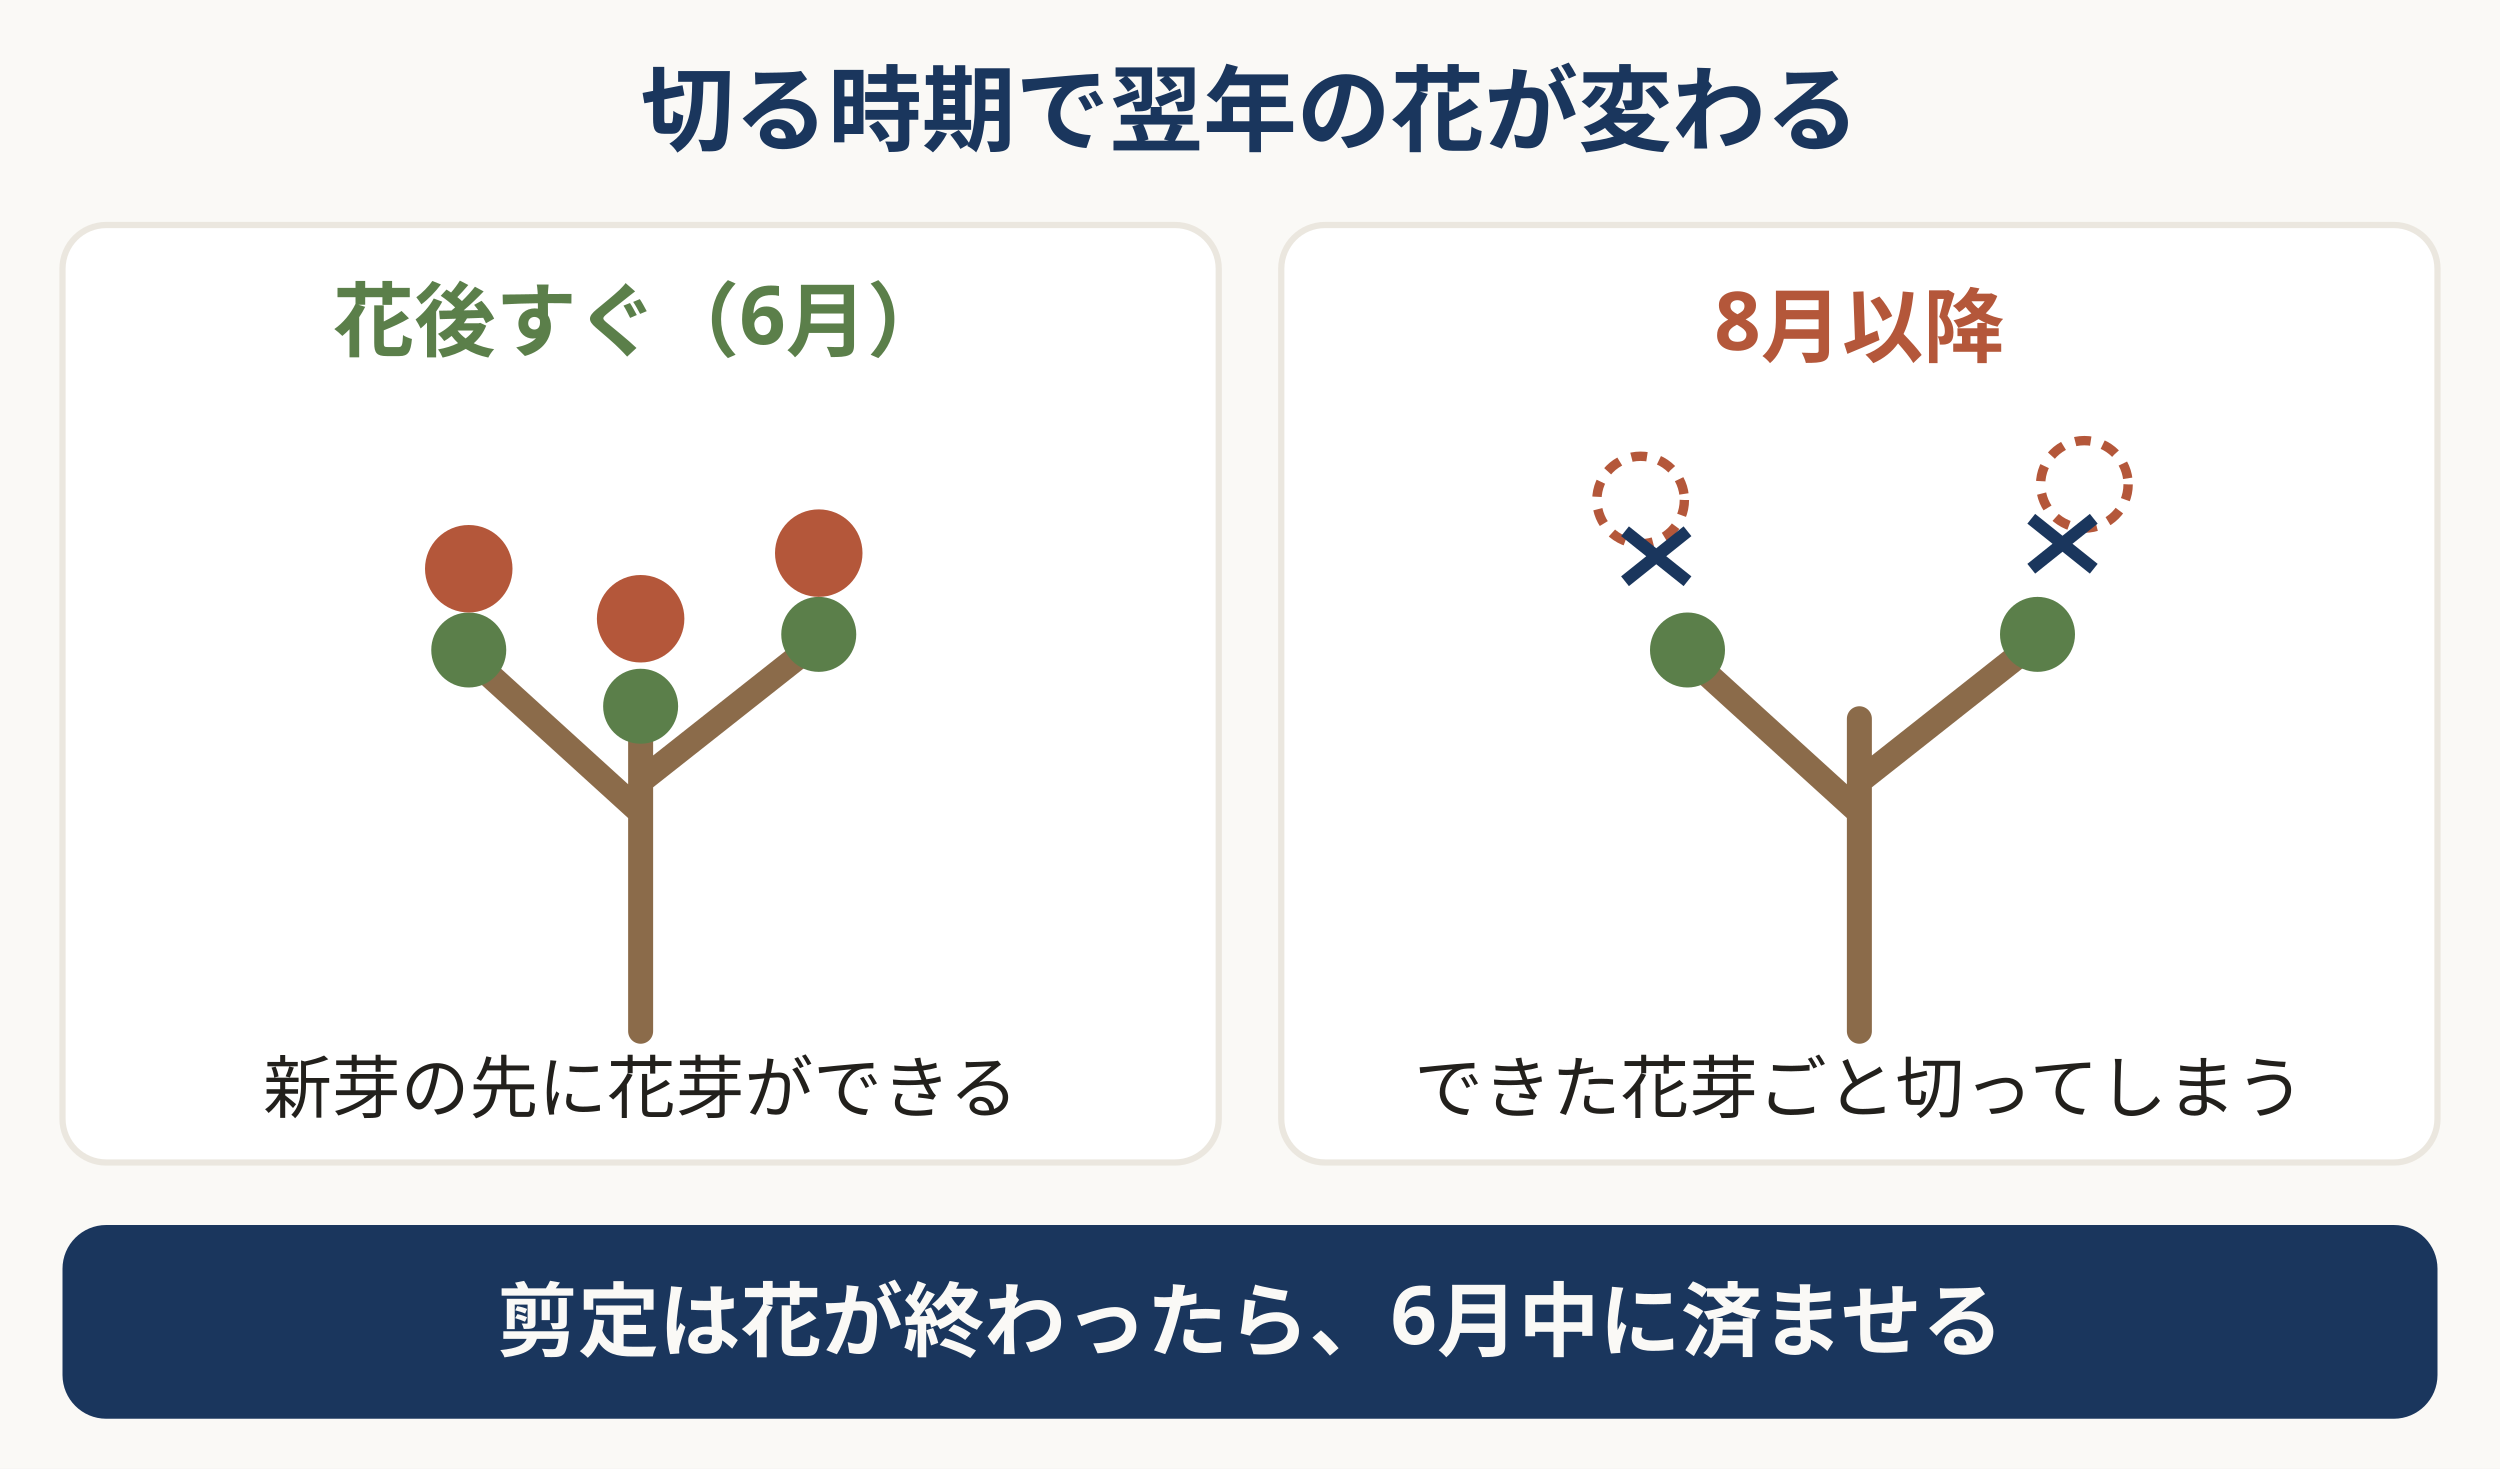
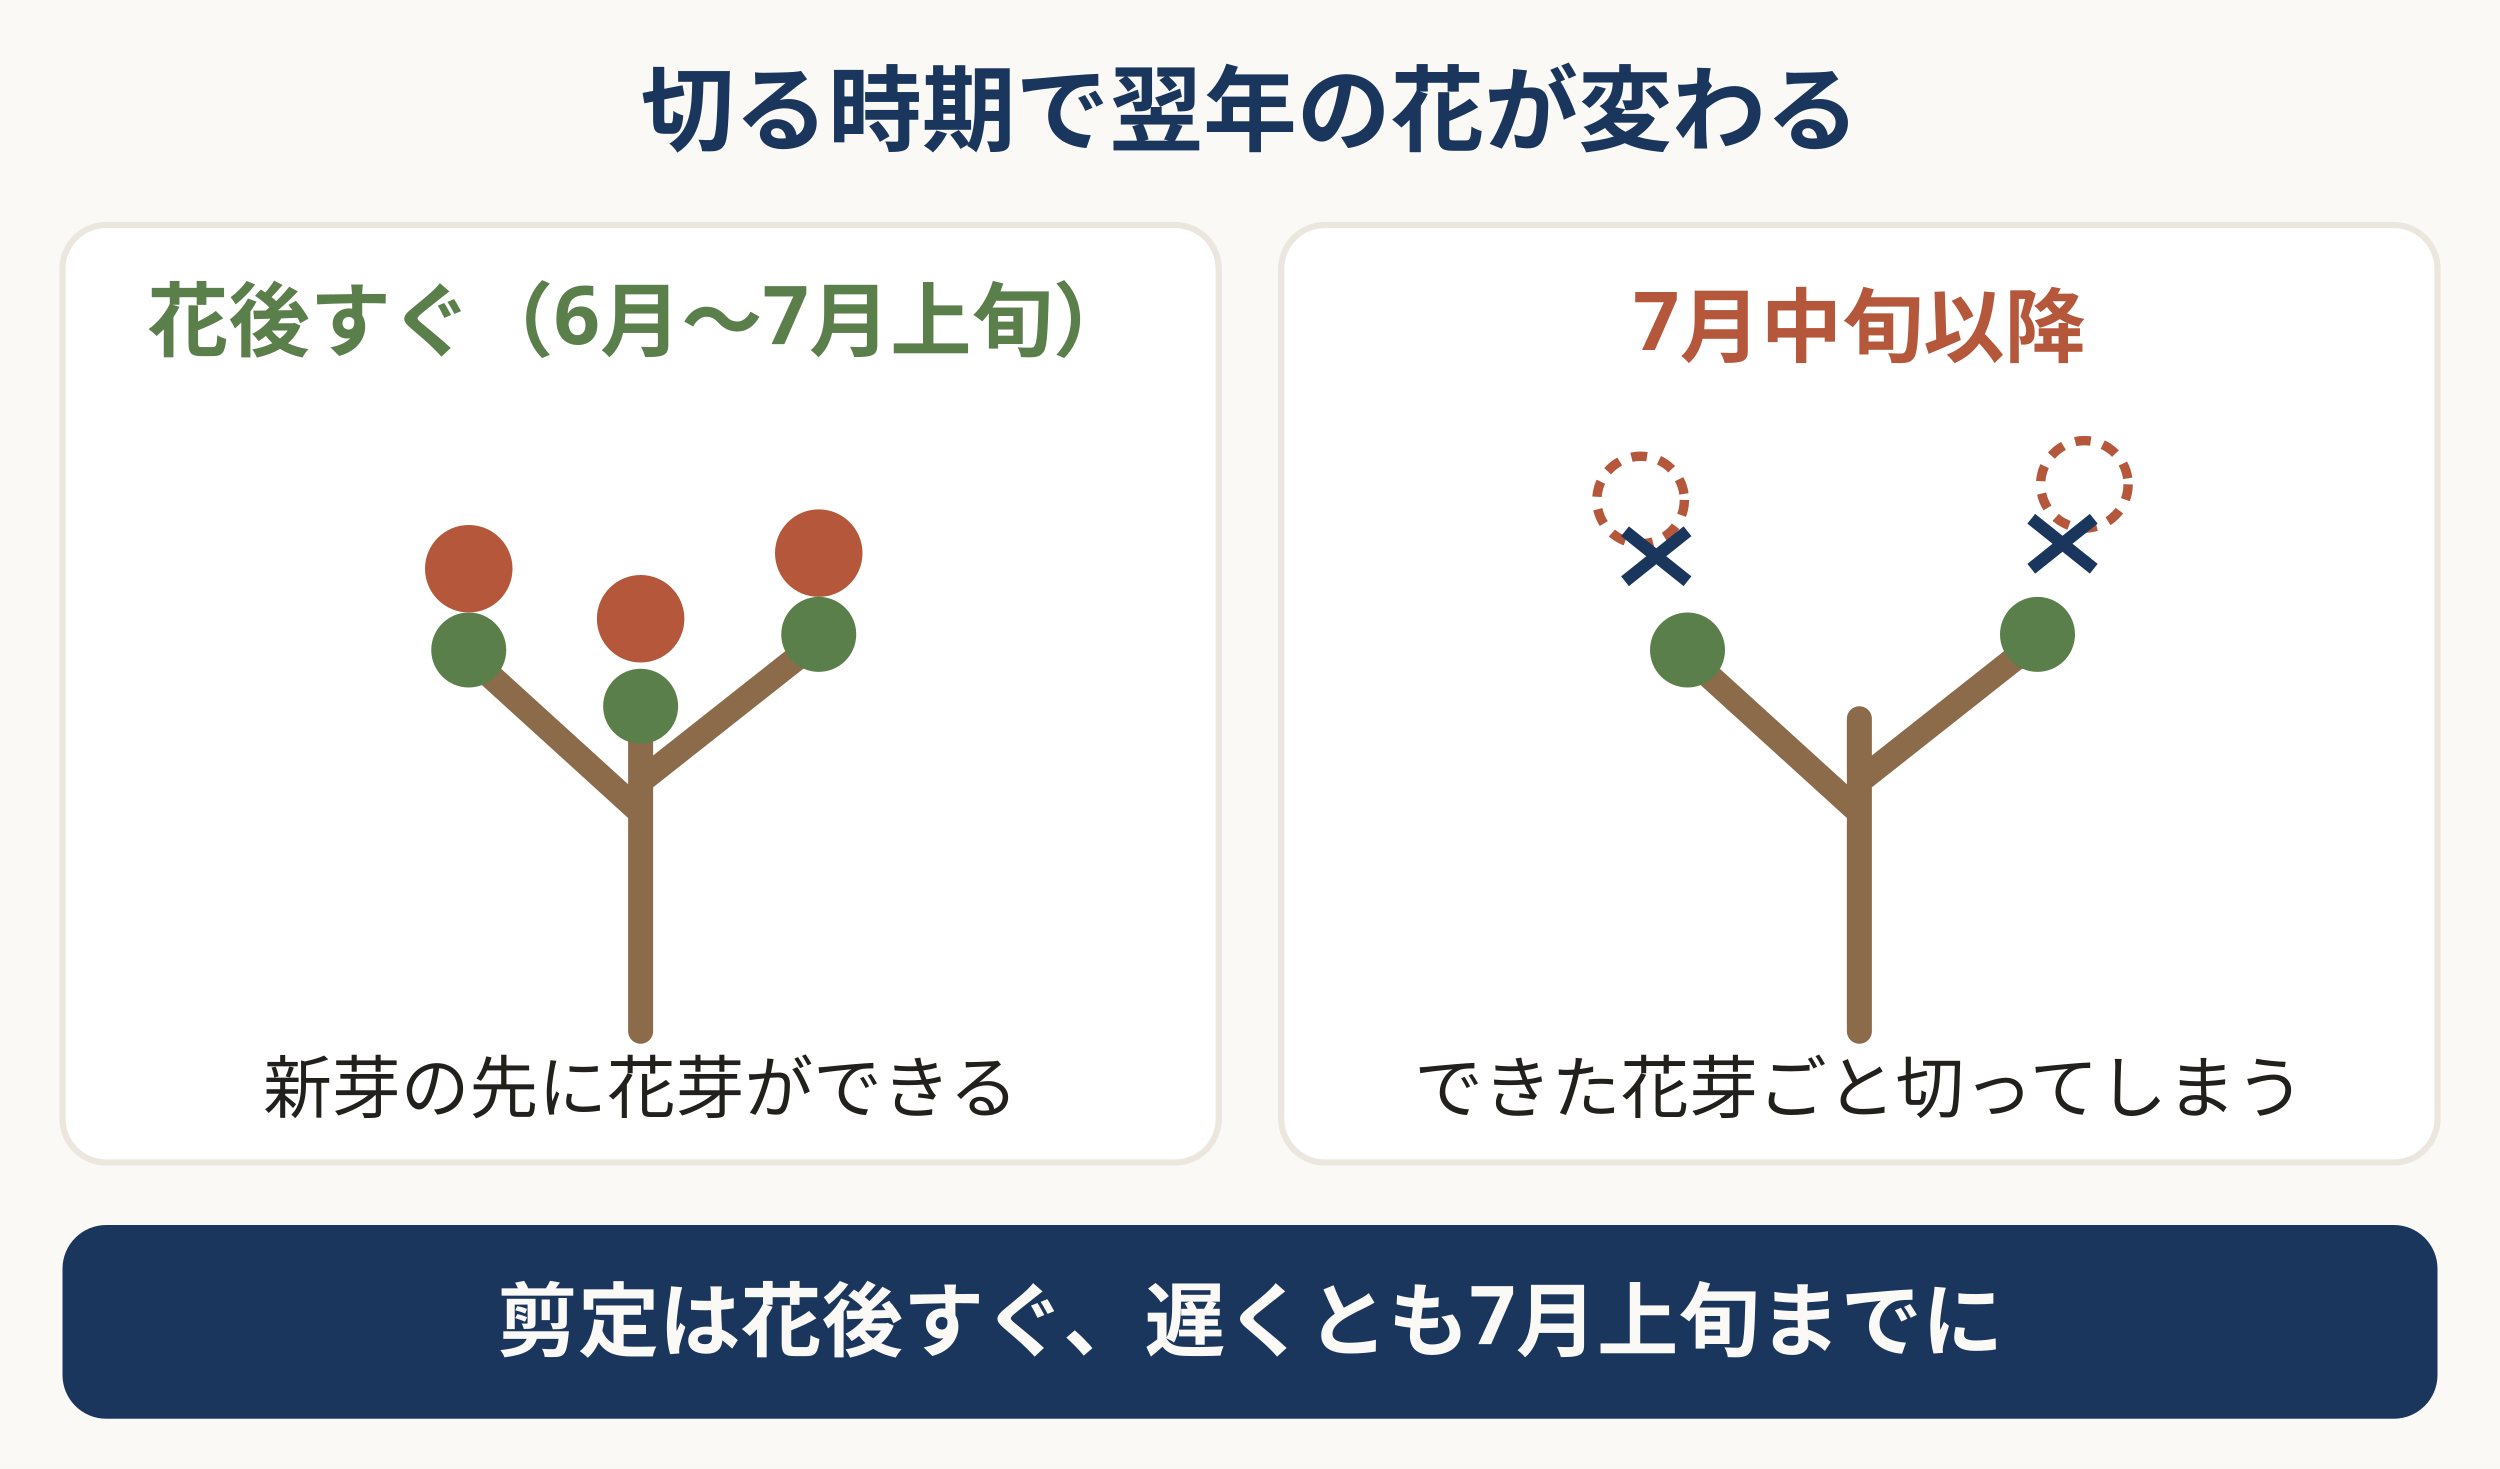
<svg xmlns="http://www.w3.org/2000/svg" viewBox="0 0 800 470" font-family="'Hiragino Sans','Noto Sans JP',sans-serif">
  <rect width="800" height="470" fill="#faf9f6" />
  <text x="400" y="46" text-anchor="middle" font-size="30" font-weight="700" fill="#1a365d">切る時期で翌年の花が変わる</text>
  <rect x="20" y="72" width="370" height="300" rx="14" fill="#fff" stroke="#ebe7df" stroke-width="2" />
-   <text x="205" y="112" text-anchor="middle" font-size="26" font-weight="700" fill="#5b7f4a">花後すぐ（6月）</text>
+   <text x="205" y="112" text-anchor="middle" font-size="26" font-weight="700" fill="#5b7f4a">花後すぐ（6月〜7月上旬）</text>
  <path d="M205 330 V230 M205 260 L150 210 M205 250 L262 205" stroke="#8b6b4a" stroke-width="8" stroke-linecap="round" fill="none" />
  <circle cx="150" cy="208" r="12" fill="#5b7f4a" />
  <circle cx="262" cy="203" r="12" fill="#5b7f4a" />
  <circle cx="205" cy="226" r="12" fill="#5b7f4a" />
  <circle cx="150" cy="182" r="14" fill="#b4573a" />
  <circle cx="262" cy="177" r="14" fill="#b4573a" />
  <circle cx="205" cy="198" r="14" fill="#b4573a" />
  <text x="205" y="356" text-anchor="middle" font-size="22" fill="#22201c">新芽の先に花芽ができる</text>
  <rect x="410" y="72" width="370" height="300" rx="14" fill="#fff" stroke="#ebe7df" stroke-width="2" />
-   <text x="595" y="112" text-anchor="middle" font-size="26" font-weight="700" fill="#b4573a">8月以降</text>
+   <text x="595" y="112" text-anchor="middle" font-size="26" font-weight="700" fill="#b4573a">7月中旬以降</text>
  <path d="M595 330 V230 M595 260 L540 210 M595 250 L652 205" stroke="#8b6b4a" stroke-width="8" stroke-linecap="round" fill="none" />
  <circle cx="540" cy="208" r="12" fill="#5b7f4a" />
  <circle cx="652" cy="203" r="12" fill="#5b7f4a" />
  <circle cx="525" cy="160" r="14" fill="none" stroke="#b4573a" stroke-width="3" stroke-dasharray="5 4" />
  <circle cx="667" cy="155" r="14" fill="none" stroke="#b4573a" stroke-width="3" stroke-dasharray="5 4" />
  <path d="M520 186 l20 -16 M520 170 l20 16" stroke="#1a365d" stroke-width="4" />
  <path d="M650 182 l20 -16 M650 166 l20 16" stroke="#1a365d" stroke-width="4" />
  <text x="595" y="356" text-anchor="middle" font-size="22" fill="#22201c">できた花芽ごと切ってしまう</text>
  <rect x="20" y="392" width="760" height="62" rx="14" fill="#1a365d" />
-   <text x="400" y="432" text-anchor="middle" font-size="26" font-weight="700" fill="#faf9f6">剪定は花が終わったら、6月中に済ませる</text>
+   <text x="400" y="432" text-anchor="middle" font-size="26" font-weight="700" fill="#faf9f6">剪定は花後すぐ、遅くとも7月上旬までに</text>
</svg>
